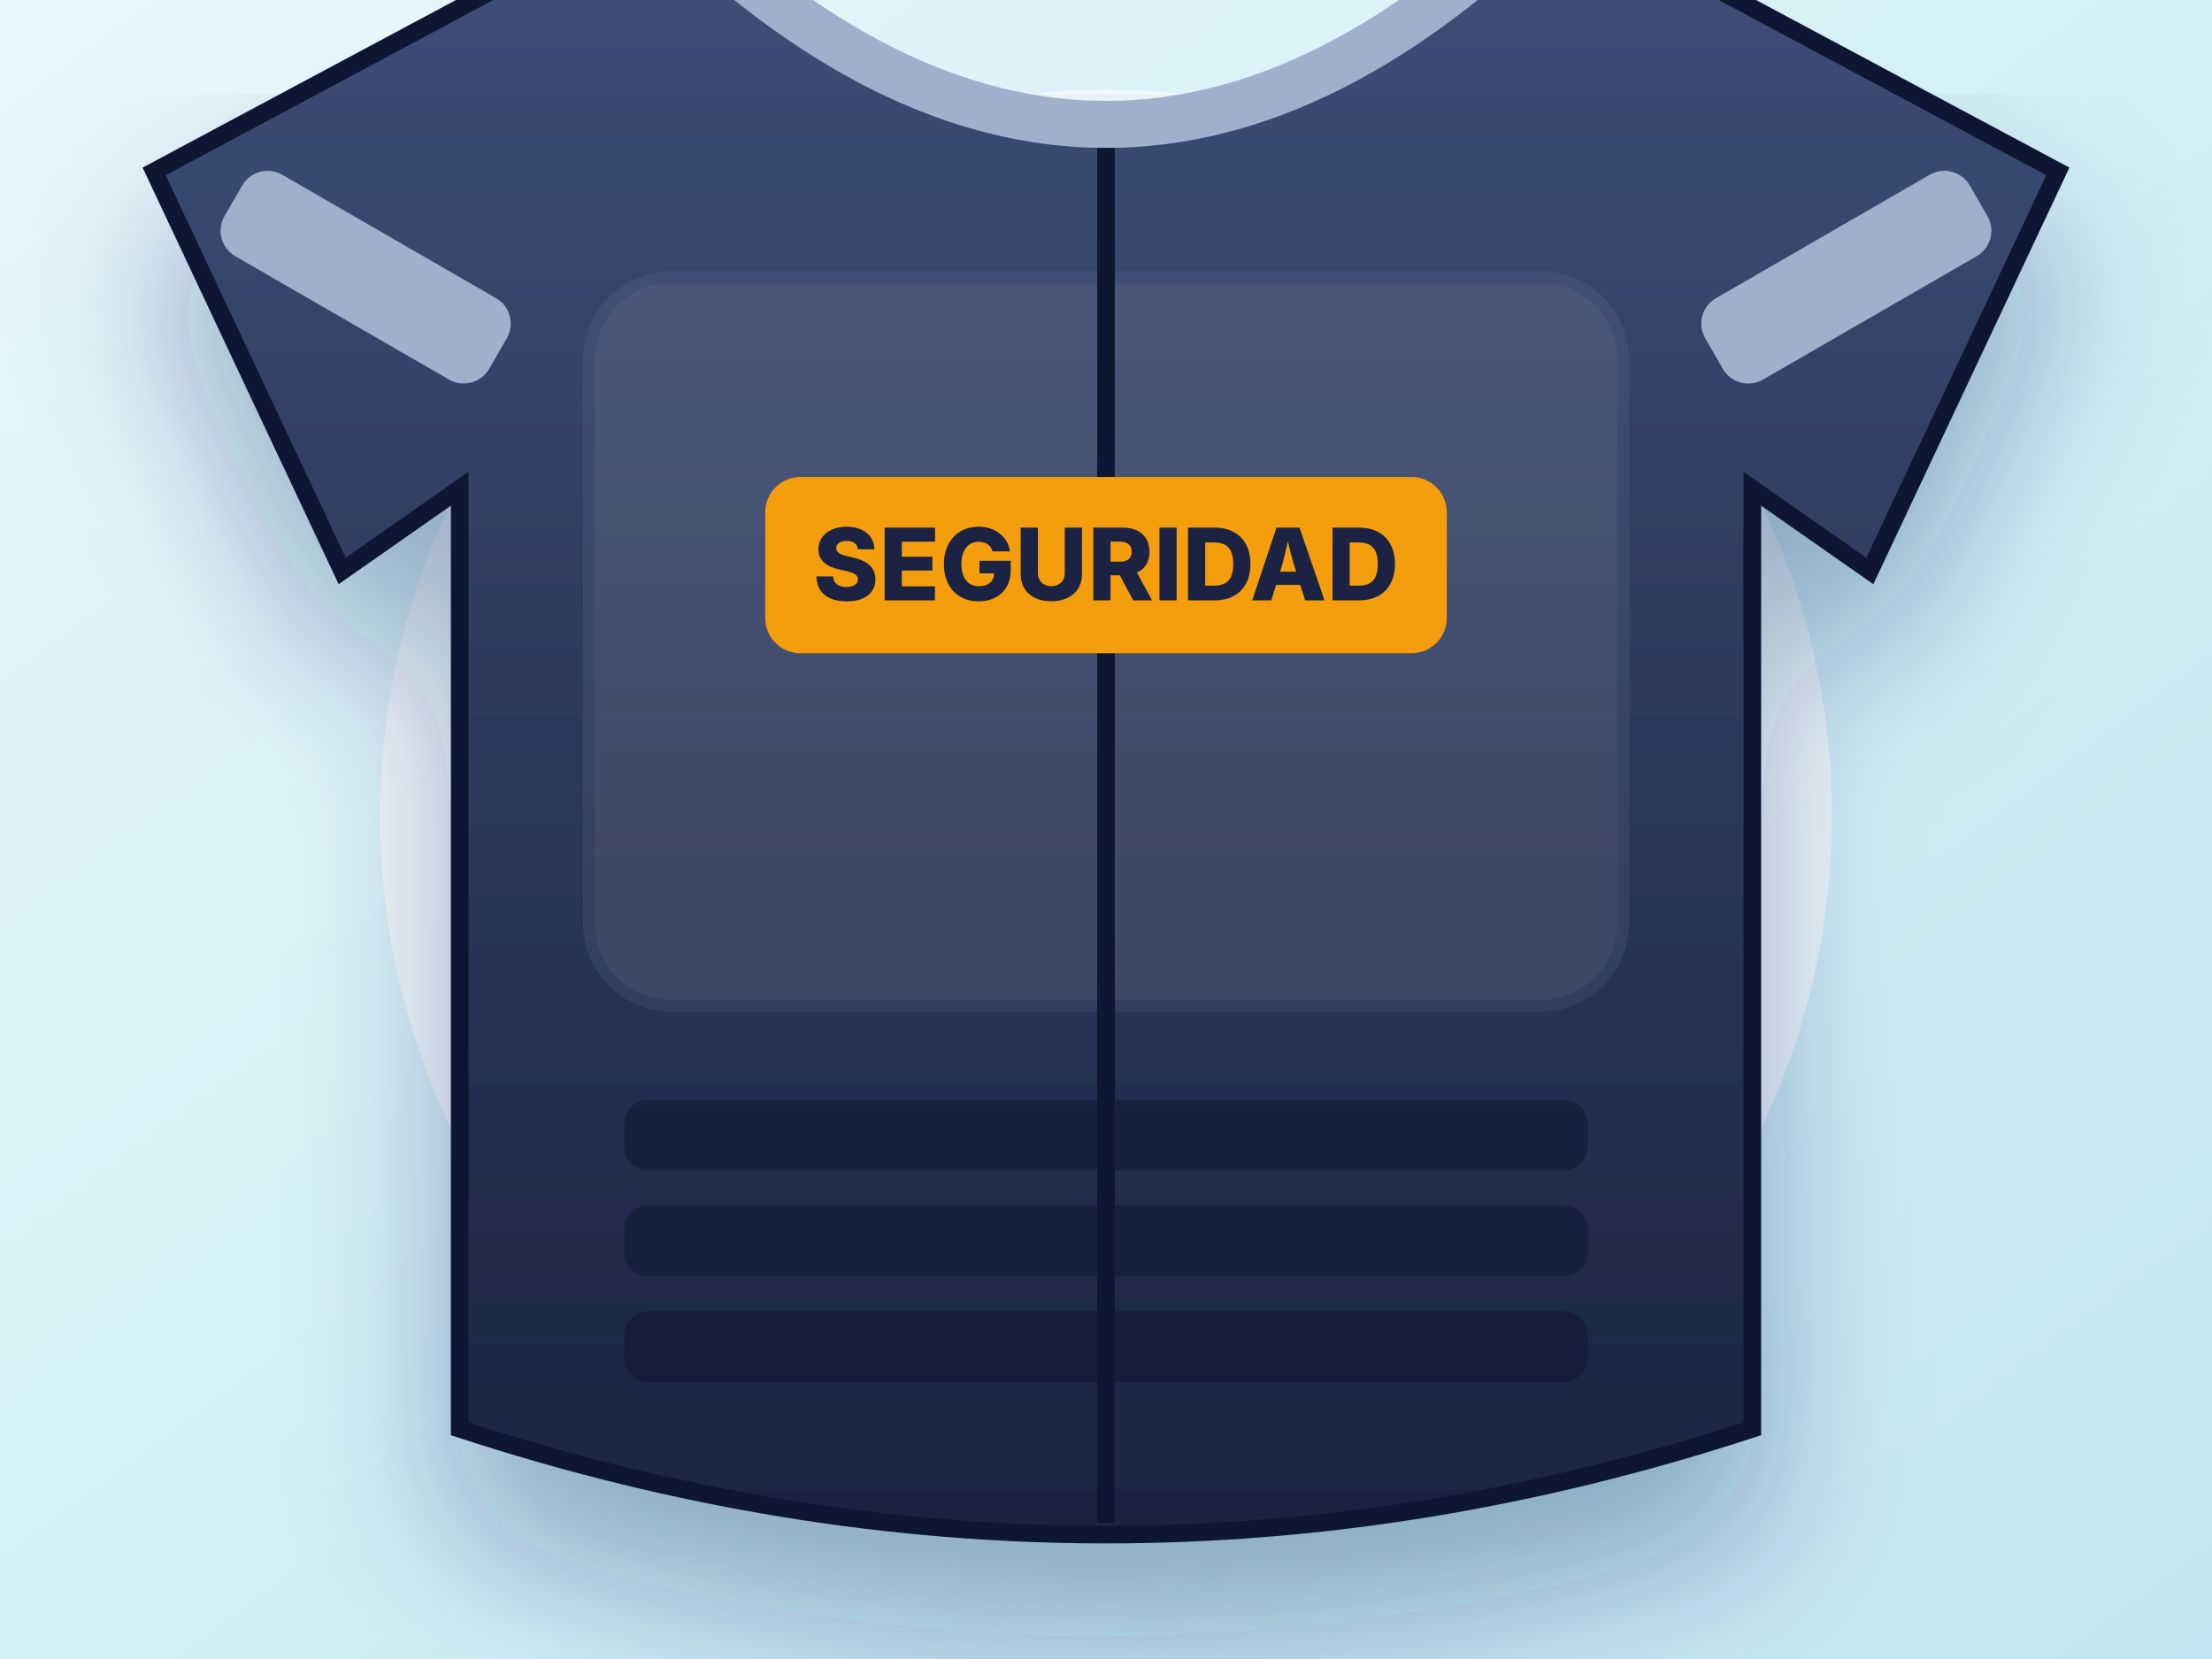
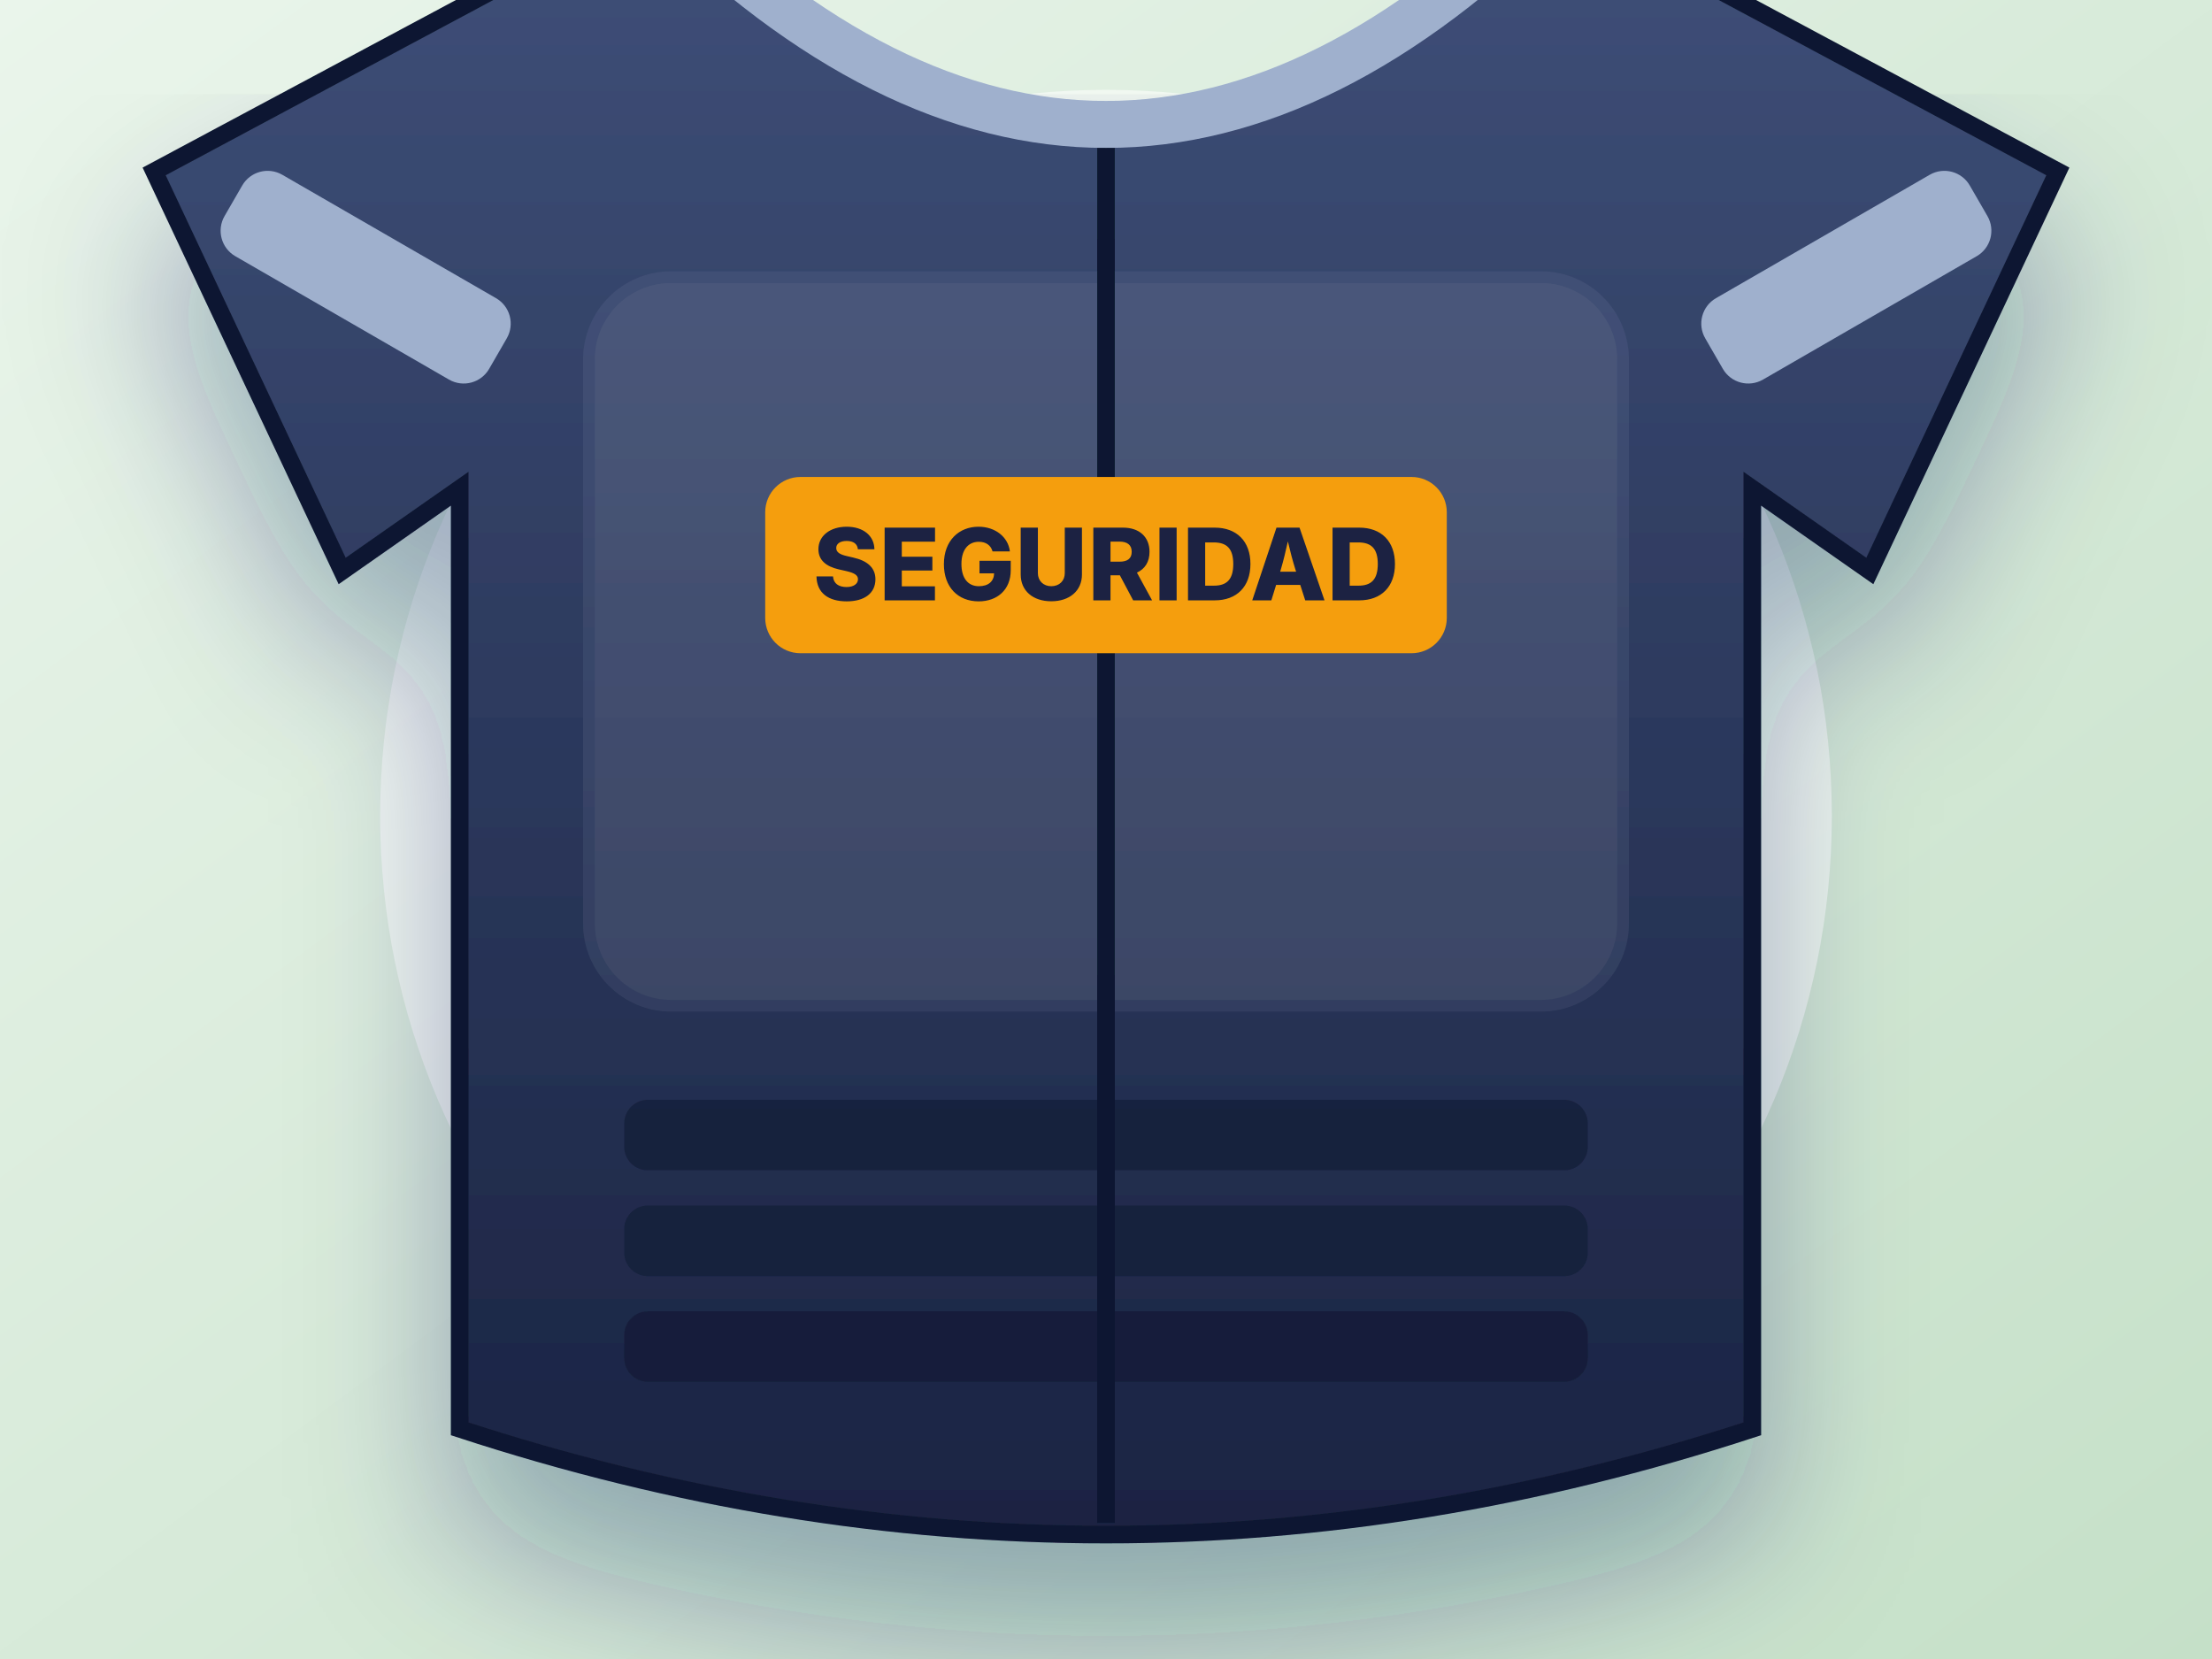
<svg xmlns="http://www.w3.org/2000/svg" viewBox="0 0 640 480" width="640" height="480" role="img">
  <defs>
    <linearGradient id="metal" x1="0" y1="0" x2="0" y2="1">
      <stop offset="0" stop-color="#eef2f9" />
      <stop offset=".5" stop-color="#aab6cb" />
      <stop offset="1" stop-color="#6f7d97" />
    </linearGradient>
    <linearGradient id="white" x1="0" y1="0" x2="0" y2="1">
      <stop offset="0" stop-color="#ffffff" />
      <stop offset="1" stop-color="#d3ddee" />
    </linearGradient>
    <linearGradient id="dark" x1="0" y1="0" x2="0" y2="1">
      <stop offset="0" stop-color="#4d5972" />
      <stop offset="1" stop-color="#1c2438" />
    </linearGradient>
    <linearGradient id="black" x1="0" y1="0" x2="0" y2="1">
      <stop offset="0" stop-color="#2d3347" />
      <stop offset="1" stop-color="#0c101b" />
    </linearGradient>
    <linearGradient id="navy" x1="0" y1="0" x2="0" y2="1">
      <stop offset="0" stop-color="#3f5079" />
      <stop offset="1" stop-color="#1a2342" />
    </linearGradient>
    <linearGradient id="red" x1="0" y1="0" x2="1" y2="0">
      <stop offset="0" stop-color="#b3202a" />
      <stop offset=".4" stop-color="#ff6b6b" />
      <stop offset="1" stop-color="#a91d27" />
    </linearGradient>
    <linearGradient id="wood" x1="0" y1="0" x2="1" y2="1">
      <stop offset="0" stop-color="#c58a45" />
      <stop offset="1" stop-color="#6e411a" />
    </linearGradient>
    <linearGradient id="amber" x1="0" y1="0" x2="0" y2="1">
      <stop offset="0" stop-color="#ffe08a" />
      <stop offset="1" stop-color="#f59e0b" />
    </linearGradient>
    <linearGradient id="gun" x1="0" y1="0" x2="0" y2="1">
      <stop offset="0" stop-color="#6b778c" />
      <stop offset=".5" stop-color="#3a4457" />
      <stop offset="1" stop-color="#171d2b" />
    </linearGradient>
    <radialGradient id="glass" cx=".35" cy=".3" r=".85">
      <stop offset="0" stop-color="#5b8fe8" />
      <stop offset=".45" stop-color="#1e3a7a" />
      <stop offset="1" stop-color="#070d22" />
    </radialGradient>
    <radialGradient id="lens" cx=".4" cy=".35" r=".8">
      <stop offset="0" stop-color="#7fb2ff" />
      <stop offset=".35" stop-color="#27468c" />
      <stop offset="1" stop-color="#050a1c" />
    </radialGradient>
    <filter id="sh" x="-25%" y="-25%" width="150%" height="160%">
      <feDropShadow dx="0" dy="16" stdDeviation="13" flood-color="#0f2560" flood-opacity=".32" />
    </filter>
    <linearGradient id="bg" x1="0" y1="0" x2="1" y2="1">
-       <stop offset="0" stop-color="#e8f8fc" />
-       <stop offset="1" stop-color="#bfe6f0" />
+       <stop offset="0" stop-color="#eaf5eb" />
+       <stop offset="1" stop-color="#c5e0c8" />
    </linearGradient>
  </defs>
  <rect width="640" height="480" fill="url(#bg)" />
  <circle cx="320" cy="236" r="210" fill="#ffffff" opacity="0.55" />
  <circle cx="320" cy="236" r="150" fill="none" stroke="#ffffff" stroke-width="2" opacity="0.7" />
  <g filter="url(#sh)" transform="translate(320 240) scale(1.7) translate(-320 -270)">
    <path d="M244 112 Q282 150 320 150 Q358 150 396 112 L482 158 L450 226 L430 212 L430 372 Q320 408 210 372 L210 212 L190 226 L158 158 Z" fill="url(#navy)" stroke="#0f1830" stroke-width="3" />
    <path d="M244 112 Q282 150 320 150 Q358 150 396 112" fill="none" stroke="#9fb0cd" stroke-width="8" stroke-linecap="round" />
    <rect x="232" y="176" width="176" height="124" rx="14" fill="#fff" opacity=".1" stroke="#9fb0cd" stroke-width="2" />
    <rect x="238" y="316" width="164" height="12" rx="4" fill="#0f1830" opacity=".55" />
    <rect x="238" y="334" width="164" height="12" rx="4" fill="#0f1830" opacity=".55" />
    <rect x="238" y="352" width="164" height="12" rx="4" fill="#0f1830" opacity=".55" />
    <rect x="168" y="168" width="52" height="16" rx="5" fill="#9fb0cd" transform="rotate(30 194 176)" />
    <rect x="420" y="168" width="52" height="16" rx="5" fill="#9fb0cd" transform="rotate(-30 446 176)" />
    <line x1="320" y1="154" x2="320" y2="388" stroke="#0f1830" stroke-width="3" />
    <rect x="262" y="210" width="116" height="30" rx="6" fill="#f59e0b" />
    <text x="320" y="231" fill="#1a2342" font-family="Inter,Arial" font-weight="800" font-size="17" text-anchor="middle">SEGURIDAD</text>
  </g>
</svg>
